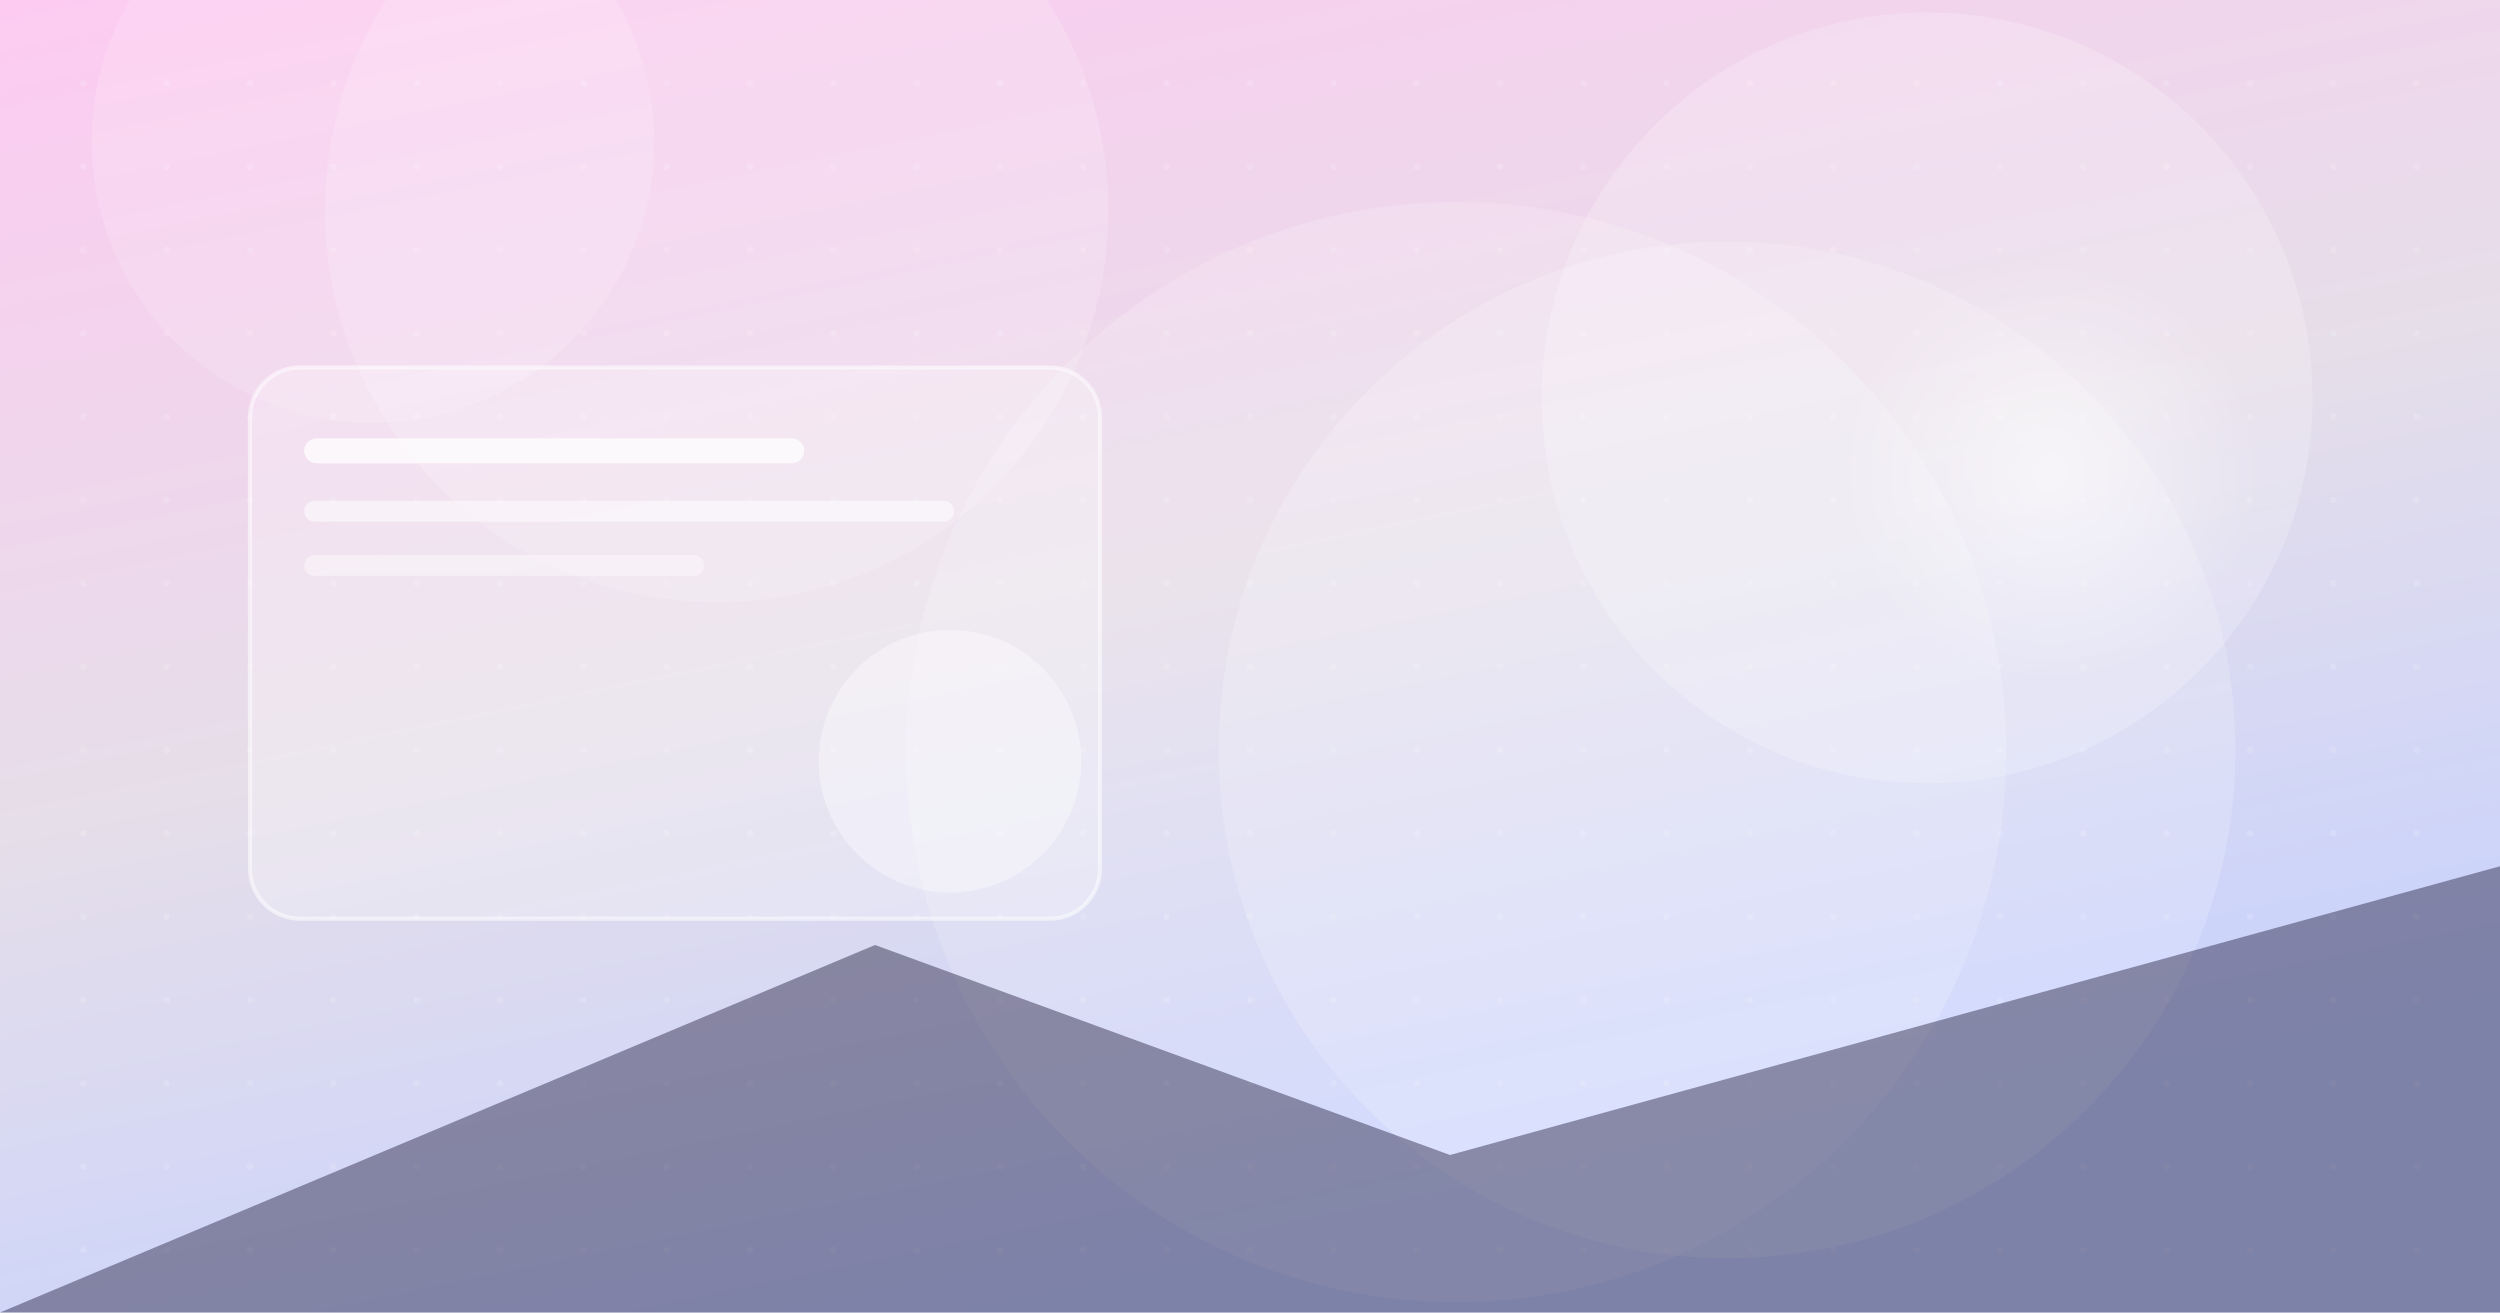
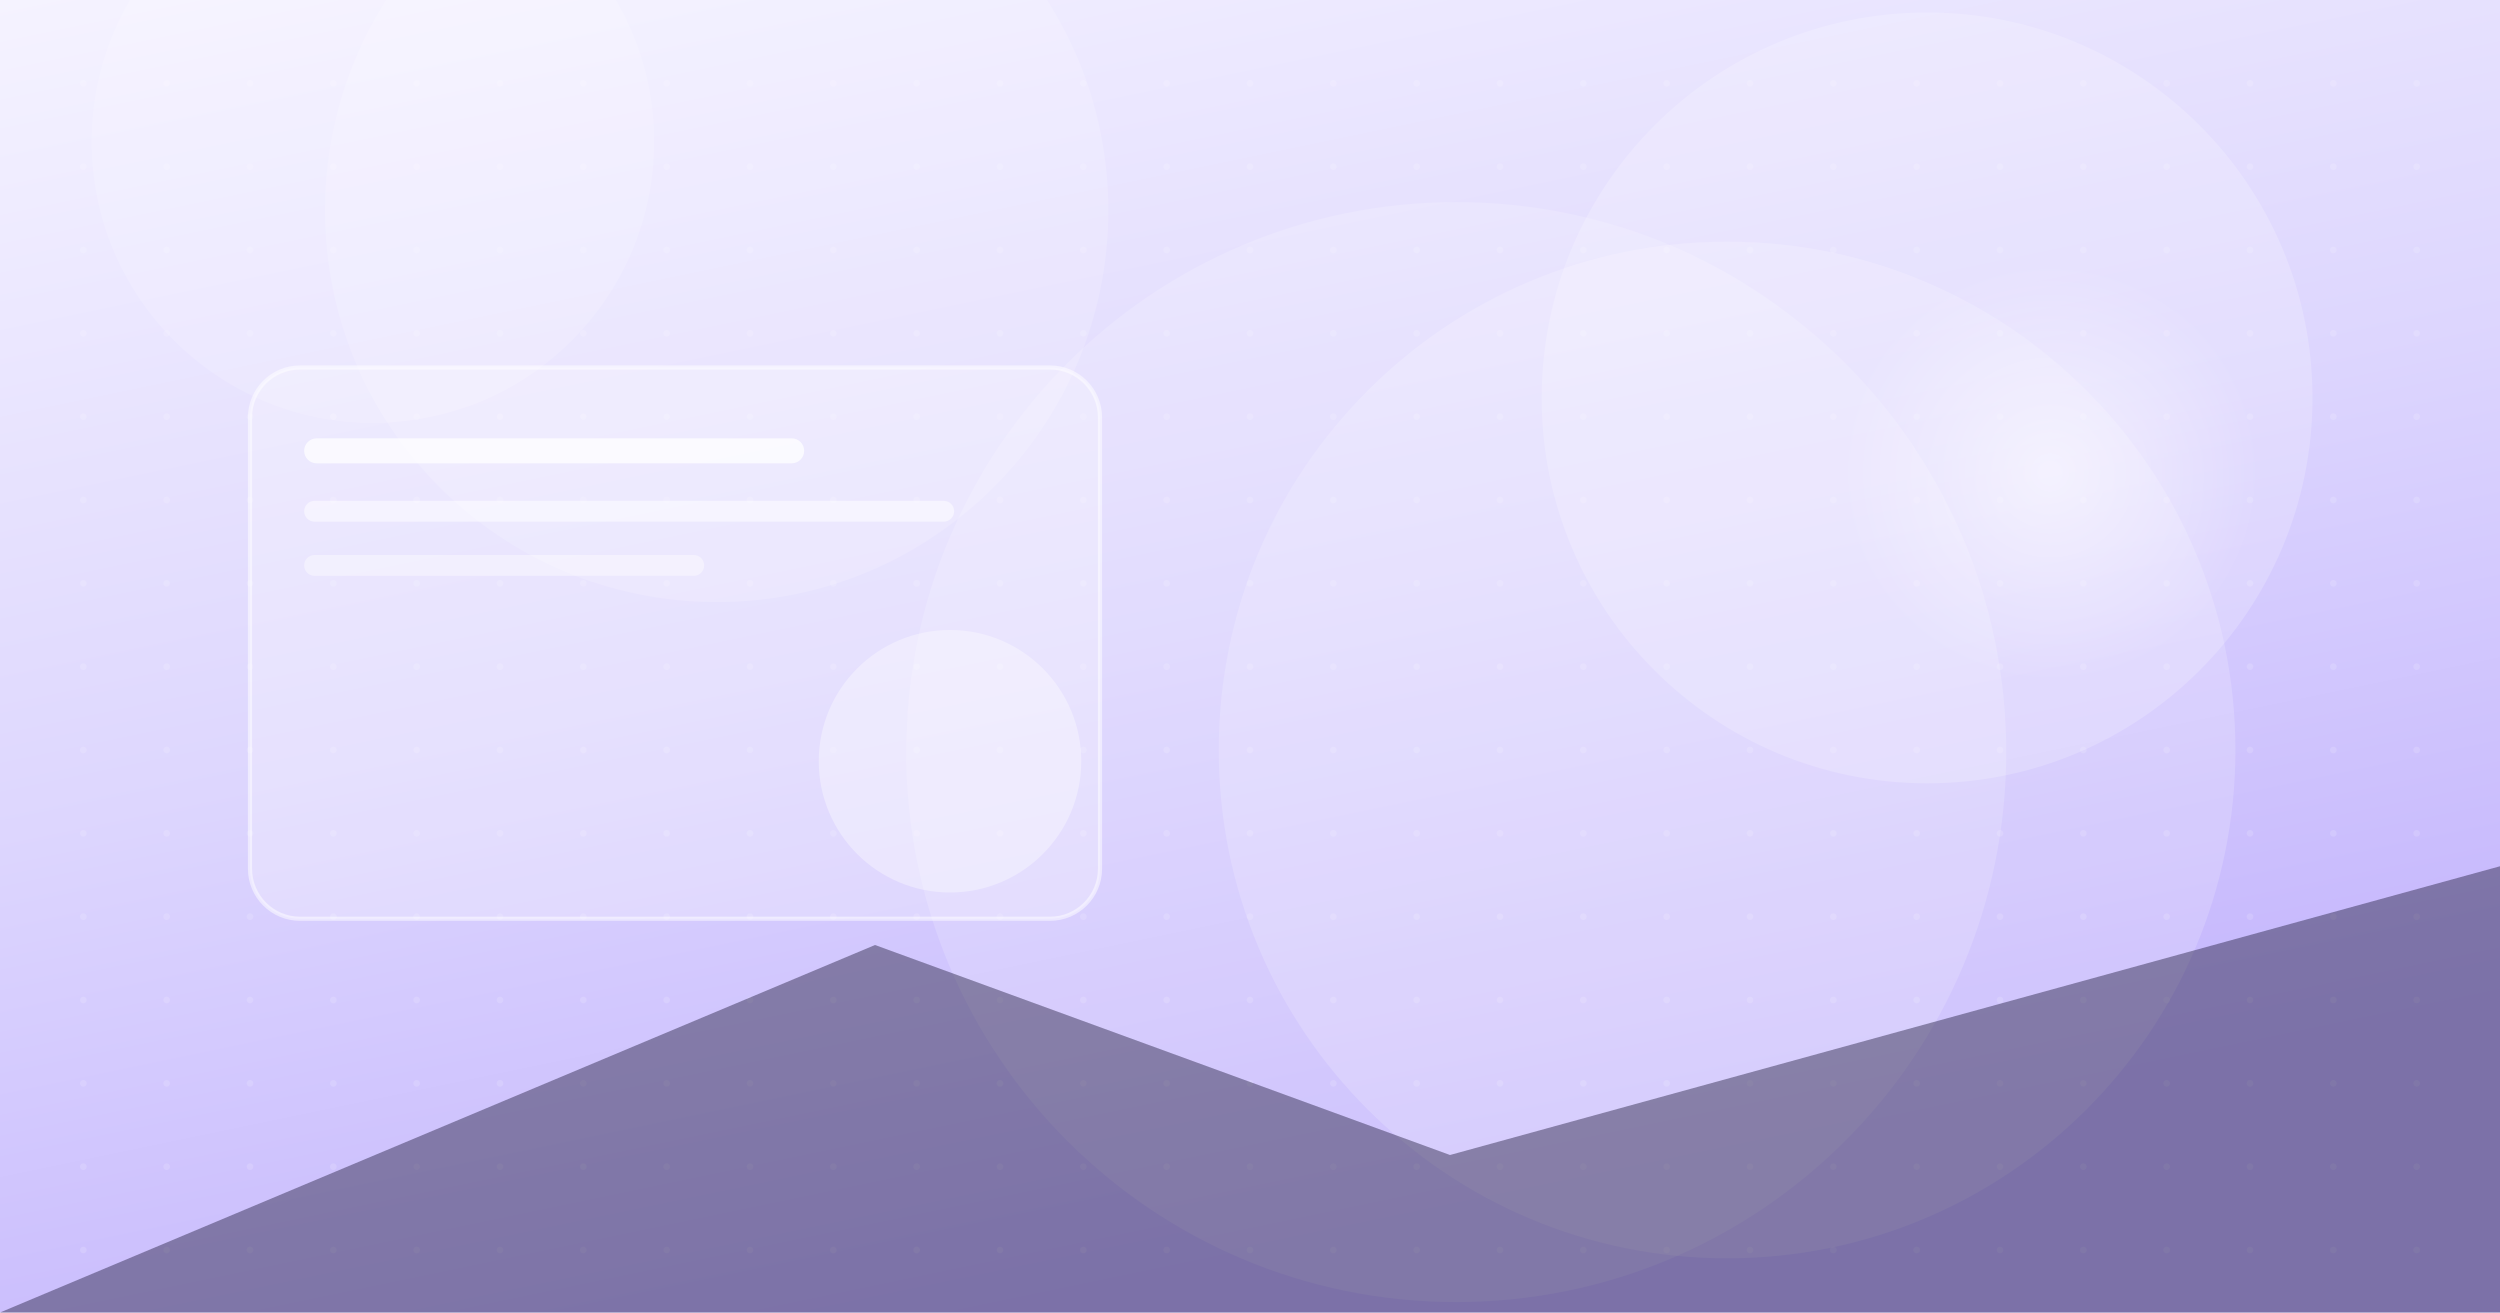
<svg xmlns="http://www.w3.org/2000/svg" viewBox="0 0 1200 630" width="1200" height="630" role="img">
  <defs>
    <linearGradient id="sky" x1="0" y1="0" x2="0.4" y2="1">
-       <stop offset="0%" stop-color="#fdcbf1" />
-       <stop offset="55%" stop-color="#e6dee9" />
-       <stop offset="100%" stop-color="#c7d2fe" />
+       <stop offset="0%" stop-color="#f5f3ff" />
+       <stop offset="55%" stop-color="#ddd6fe" />
+       <stop offset="100%" stop-color="#c4b5fd" />
    </linearGradient>
    <linearGradient id="night" x1="0" y1="0" x2="0.6" y2="1">
      <stop offset="0%" stop-color="#1b1a45" />
      <stop offset="55%" stop-color="#2c2566" />
      <stop offset="100%" stop-color="#101433" />
    </linearGradient>
    <linearGradient id="tunnel" x1="0" y1="0" x2="0" y2="1">
      <stop offset="0%" stop-color="#3a3564" />
      <stop offset="100%" stop-color="#15132e" />
    </linearGradient>
    <linearGradient id="warm" x1="0" y1="0" x2="0.5" y2="1">
-       <stop offset="0%" stop-color="#fdcbf1" />
-       <stop offset="100%" stop-color="#c7d2fe" />
+       <stop offset="0%" stop-color="#f5f3ff" />
+       <stop offset="100%" stop-color="#c4b5fd" />
    </linearGradient>
    <linearGradient id="mist" x1="0" y1="0" x2="0.3" y2="1">
-       <stop offset="0%" stop-color="#e6dee9" />
-       <stop offset="100%" stop-color="#c7d2fe" />
+       <stop offset="0%" stop-color="#ddd6fe" />
+       <stop offset="100%" stop-color="#c4b5fd" />
    </linearGradient>
    <radialGradient id="glow" cx="50%" cy="50%">
      <stop offset="0%" stop-color="#ffffff" stop-opacity="0.55" />
      <stop offset="100%" stop-color="#ffffff" stop-opacity="0" />
    </radialGradient>
  </defs>
  <rect width="1200" height="630" fill="url(#sky)" />
  <circle cx="344" cy="101" r="188" fill="rgba(255,255,255,0.15)" />
  <circle cx="829" cy="360" r="244" fill="rgba(255,255,255,0.17)" />
  <circle cx="179" cy="68" r="135" fill="rgba(255,255,255,0.14)" />
  <circle cx="699" cy="361" r="264" fill="rgba(255,255,255,0.16)" />
  <circle cx="925" cy="191" r="185" fill="rgba(255,255,255,0.19)" />
  <circle cx="40" cy="40" r="1.6" fill="rgba(255,255,255,0.14)" />
  <circle cx="40" cy="80" r="1.6" fill="rgba(255,255,255,0.14)" />
  <circle cx="40" cy="120" r="1.6" fill="rgba(255,255,255,0.14)" />
  <circle cx="40" cy="160" r="1.6" fill="rgba(255,255,255,0.14)" />
  <circle cx="40" cy="200" r="1.6" fill="rgba(255,255,255,0.14)" />
  <circle cx="40" cy="240" r="1.6" fill="rgba(255,255,255,0.14)" />
  <circle cx="40" cy="280" r="1.6" fill="rgba(255,255,255,0.14)" />
  <circle cx="40" cy="320" r="1.6" fill="rgba(255,255,255,0.14)" />
  <circle cx="40" cy="360" r="1.6" fill="rgba(255,255,255,0.14)" />
  <circle cx="40" cy="400" r="1.6" fill="rgba(255,255,255,0.14)" />
  <circle cx="40" cy="440" r="1.6" fill="rgba(255,255,255,0.14)" />
  <circle cx="40" cy="480" r="1.6" fill="rgba(255,255,255,0.14)" />
  <circle cx="40" cy="520" r="1.6" fill="rgba(255,255,255,0.14)" />
  <circle cx="40" cy="560" r="1.6" fill="rgba(255,255,255,0.14)" />
  <circle cx="40" cy="600" r="1.6" fill="rgba(255,255,255,0.14)" />
  <circle cx="80" cy="40" r="1.6" fill="rgba(255,255,255,0.14)" />
  <circle cx="80" cy="80" r="1.6" fill="rgba(255,255,255,0.14)" />
  <circle cx="80" cy="120" r="1.6" fill="rgba(255,255,255,0.14)" />
  <circle cx="80" cy="160" r="1.6" fill="rgba(255,255,255,0.14)" />
  <circle cx="80" cy="200" r="1.6" fill="rgba(255,255,255,0.14)" />
  <circle cx="80" cy="240" r="1.6" fill="rgba(255,255,255,0.14)" />
  <circle cx="80" cy="280" r="1.6" fill="rgba(255,255,255,0.14)" />
  <circle cx="80" cy="320" r="1.6" fill="rgba(255,255,255,0.14)" />
  <circle cx="80" cy="360" r="1.6" fill="rgba(255,255,255,0.14)" />
  <circle cx="80" cy="400" r="1.6" fill="rgba(255,255,255,0.14)" />
  <circle cx="80" cy="440" r="1.6" fill="rgba(255,255,255,0.14)" />
  <circle cx="80" cy="480" r="1.6" fill="rgba(255,255,255,0.14)" />
  <circle cx="80" cy="520" r="1.6" fill="rgba(255,255,255,0.14)" />
  <circle cx="80" cy="560" r="1.6" fill="rgba(255,255,255,0.14)" />
  <circle cx="80" cy="600" r="1.6" fill="rgba(255,255,255,0.14)" />
  <circle cx="120" cy="40" r="1.6" fill="rgba(255,255,255,0.14)" />
  <circle cx="120" cy="80" r="1.6" fill="rgba(255,255,255,0.14)" />
  <circle cx="120" cy="120" r="1.6" fill="rgba(255,255,255,0.14)" />
  <circle cx="120" cy="160" r="1.6" fill="rgba(255,255,255,0.14)" />
  <circle cx="120" cy="200" r="1.6" fill="rgba(255,255,255,0.14)" />
  <circle cx="120" cy="240" r="1.6" fill="rgba(255,255,255,0.14)" />
  <circle cx="120" cy="280" r="1.6" fill="rgba(255,255,255,0.14)" />
  <circle cx="120" cy="320" r="1.6" fill="rgba(255,255,255,0.14)" />
  <circle cx="120" cy="360" r="1.6" fill="rgba(255,255,255,0.14)" />
  <circle cx="120" cy="400" r="1.6" fill="rgba(255,255,255,0.14)" />
  <circle cx="120" cy="440" r="1.6" fill="rgba(255,255,255,0.14)" />
  <circle cx="120" cy="480" r="1.6" fill="rgba(255,255,255,0.14)" />
  <circle cx="120" cy="520" r="1.6" fill="rgba(255,255,255,0.14)" />
  <circle cx="120" cy="560" r="1.6" fill="rgba(255,255,255,0.14)" />
  <circle cx="120" cy="600" r="1.6" fill="rgba(255,255,255,0.14)" />
  <circle cx="160" cy="40" r="1.6" fill="rgba(255,255,255,0.14)" />
  <circle cx="160" cy="80" r="1.6" fill="rgba(255,255,255,0.14)" />
  <circle cx="160" cy="120" r="1.6" fill="rgba(255,255,255,0.14)" />
  <circle cx="160" cy="160" r="1.6" fill="rgba(255,255,255,0.14)" />
  <circle cx="160" cy="200" r="1.6" fill="rgba(255,255,255,0.14)" />
  <circle cx="160" cy="240" r="1.6" fill="rgba(255,255,255,0.14)" />
  <circle cx="160" cy="280" r="1.6" fill="rgba(255,255,255,0.14)" />
  <circle cx="160" cy="320" r="1.6" fill="rgba(255,255,255,0.14)" />
  <circle cx="160" cy="360" r="1.6" fill="rgba(255,255,255,0.14)" />
  <circle cx="160" cy="400" r="1.6" fill="rgba(255,255,255,0.14)" />
  <circle cx="160" cy="440" r="1.6" fill="rgba(255,255,255,0.14)" />
  <circle cx="160" cy="480" r="1.6" fill="rgba(255,255,255,0.14)" />
  <circle cx="160" cy="520" r="1.6" fill="rgba(255,255,255,0.14)" />
  <circle cx="160" cy="560" r="1.6" fill="rgba(255,255,255,0.14)" />
  <circle cx="160" cy="600" r="1.6" fill="rgba(255,255,255,0.14)" />
  <circle cx="200" cy="40" r="1.6" fill="rgba(255,255,255,0.14)" />
  <circle cx="200" cy="80" r="1.6" fill="rgba(255,255,255,0.14)" />
  <circle cx="200" cy="120" r="1.6" fill="rgba(255,255,255,0.14)" />
  <circle cx="200" cy="160" r="1.6" fill="rgba(255,255,255,0.14)" />
  <circle cx="200" cy="200" r="1.6" fill="rgba(255,255,255,0.14)" />
  <circle cx="200" cy="240" r="1.6" fill="rgba(255,255,255,0.14)" />
  <circle cx="200" cy="280" r="1.6" fill="rgba(255,255,255,0.14)" />
  <circle cx="200" cy="320" r="1.6" fill="rgba(255,255,255,0.14)" />
  <circle cx="200" cy="360" r="1.6" fill="rgba(255,255,255,0.14)" />
  <circle cx="200" cy="400" r="1.6" fill="rgba(255,255,255,0.14)" />
  <circle cx="200" cy="440" r="1.6" fill="rgba(255,255,255,0.14)" />
  <circle cx="200" cy="480" r="1.6" fill="rgba(255,255,255,0.14)" />
  <circle cx="200" cy="520" r="1.6" fill="rgba(255,255,255,0.14)" />
  <circle cx="200" cy="560" r="1.6" fill="rgba(255,255,255,0.14)" />
  <circle cx="200" cy="600" r="1.6" fill="rgba(255,255,255,0.14)" />
  <circle cx="240" cy="40" r="1.6" fill="rgba(255,255,255,0.14)" />
  <circle cx="240" cy="80" r="1.6" fill="rgba(255,255,255,0.14)" />
  <circle cx="240" cy="120" r="1.6" fill="rgba(255,255,255,0.14)" />
  <circle cx="240" cy="160" r="1.6" fill="rgba(255,255,255,0.14)" />
  <circle cx="240" cy="200" r="1.6" fill="rgba(255,255,255,0.14)" />
  <circle cx="240" cy="240" r="1.6" fill="rgba(255,255,255,0.14)" />
  <circle cx="240" cy="280" r="1.6" fill="rgba(255,255,255,0.14)" />
  <circle cx="240" cy="320" r="1.6" fill="rgba(255,255,255,0.14)" />
  <circle cx="240" cy="360" r="1.6" fill="rgba(255,255,255,0.14)" />
  <circle cx="240" cy="400" r="1.6" fill="rgba(255,255,255,0.14)" />
  <circle cx="240" cy="440" r="1.6" fill="rgba(255,255,255,0.14)" />
  <circle cx="240" cy="480" r="1.6" fill="rgba(255,255,255,0.14)" />
  <circle cx="240" cy="520" r="1.6" fill="rgba(255,255,255,0.14)" />
  <circle cx="240" cy="560" r="1.6" fill="rgba(255,255,255,0.14)" />
  <circle cx="240" cy="600" r="1.6" fill="rgba(255,255,255,0.14)" />
  <circle cx="280" cy="40" r="1.6" fill="rgba(255,255,255,0.14)" />
  <circle cx="280" cy="80" r="1.6" fill="rgba(255,255,255,0.14)" />
  <circle cx="280" cy="120" r="1.6" fill="rgba(255,255,255,0.14)" />
  <circle cx="280" cy="160" r="1.6" fill="rgba(255,255,255,0.14)" />
  <circle cx="280" cy="200" r="1.6" fill="rgba(255,255,255,0.14)" />
  <circle cx="280" cy="240" r="1.6" fill="rgba(255,255,255,0.14)" />
  <circle cx="280" cy="280" r="1.6" fill="rgba(255,255,255,0.14)" />
  <circle cx="280" cy="320" r="1.6" fill="rgba(255,255,255,0.14)" />
  <circle cx="280" cy="360" r="1.6" fill="rgba(255,255,255,0.14)" />
  <circle cx="280" cy="400" r="1.6" fill="rgba(255,255,255,0.14)" />
  <circle cx="280" cy="440" r="1.6" fill="rgba(255,255,255,0.14)" />
  <circle cx="280" cy="480" r="1.6" fill="rgba(255,255,255,0.14)" />
  <circle cx="280" cy="520" r="1.6" fill="rgba(255,255,255,0.14)" />
  <circle cx="280" cy="560" r="1.6" fill="rgba(255,255,255,0.14)" />
  <circle cx="280" cy="600" r="1.6" fill="rgba(255,255,255,0.14)" />
  <circle cx="320" cy="40" r="1.6" fill="rgba(255,255,255,0.14)" />
  <circle cx="320" cy="80" r="1.6" fill="rgba(255,255,255,0.14)" />
  <circle cx="320" cy="120" r="1.6" fill="rgba(255,255,255,0.14)" />
  <circle cx="320" cy="160" r="1.6" fill="rgba(255,255,255,0.14)" />
  <circle cx="320" cy="200" r="1.6" fill="rgba(255,255,255,0.14)" />
  <circle cx="320" cy="240" r="1.6" fill="rgba(255,255,255,0.14)" />
  <circle cx="320" cy="280" r="1.6" fill="rgba(255,255,255,0.14)" />
  <circle cx="320" cy="320" r="1.6" fill="rgba(255,255,255,0.14)" />
  <circle cx="320" cy="360" r="1.6" fill="rgba(255,255,255,0.14)" />
  <circle cx="320" cy="400" r="1.6" fill="rgba(255,255,255,0.14)" />
  <circle cx="320" cy="440" r="1.6" fill="rgba(255,255,255,0.14)" />
  <circle cx="320" cy="480" r="1.6" fill="rgba(255,255,255,0.14)" />
  <circle cx="320" cy="520" r="1.6" fill="rgba(255,255,255,0.14)" />
  <circle cx="320" cy="560" r="1.6" fill="rgba(255,255,255,0.14)" />
  <circle cx="320" cy="600" r="1.6" fill="rgba(255,255,255,0.14)" />
  <circle cx="360" cy="40" r="1.6" fill="rgba(255,255,255,0.14)" />
  <circle cx="360" cy="80" r="1.6" fill="rgba(255,255,255,0.14)" />
  <circle cx="360" cy="120" r="1.6" fill="rgba(255,255,255,0.14)" />
  <circle cx="360" cy="160" r="1.6" fill="rgba(255,255,255,0.14)" />
  <circle cx="360" cy="200" r="1.6" fill="rgba(255,255,255,0.14)" />
  <circle cx="360" cy="240" r="1.6" fill="rgba(255,255,255,0.14)" />
  <circle cx="360" cy="280" r="1.6" fill="rgba(255,255,255,0.14)" />
  <circle cx="360" cy="320" r="1.6" fill="rgba(255,255,255,0.14)" />
  <circle cx="360" cy="360" r="1.6" fill="rgba(255,255,255,0.14)" />
  <circle cx="360" cy="400" r="1.6" fill="rgba(255,255,255,0.14)" />
  <circle cx="360" cy="440" r="1.6" fill="rgba(255,255,255,0.14)" />
  <circle cx="360" cy="480" r="1.6" fill="rgba(255,255,255,0.14)" />
  <circle cx="360" cy="520" r="1.6" fill="rgba(255,255,255,0.14)" />
  <circle cx="360" cy="560" r="1.6" fill="rgba(255,255,255,0.14)" />
  <circle cx="360" cy="600" r="1.6" fill="rgba(255,255,255,0.14)" />
  <circle cx="400" cy="40" r="1.6" fill="rgba(255,255,255,0.14)" />
  <circle cx="400" cy="80" r="1.6" fill="rgba(255,255,255,0.14)" />
  <circle cx="400" cy="120" r="1.6" fill="rgba(255,255,255,0.14)" />
  <circle cx="400" cy="160" r="1.6" fill="rgba(255,255,255,0.14)" />
  <circle cx="400" cy="200" r="1.6" fill="rgba(255,255,255,0.14)" />
  <circle cx="400" cy="240" r="1.6" fill="rgba(255,255,255,0.14)" />
  <circle cx="400" cy="280" r="1.6" fill="rgba(255,255,255,0.14)" />
  <circle cx="400" cy="320" r="1.6" fill="rgba(255,255,255,0.14)" />
  <circle cx="400" cy="360" r="1.6" fill="rgba(255,255,255,0.14)" />
  <circle cx="400" cy="400" r="1.6" fill="rgba(255,255,255,0.14)" />
  <circle cx="400" cy="440" r="1.6" fill="rgba(255,255,255,0.14)" />
  <circle cx="400" cy="480" r="1.6" fill="rgba(255,255,255,0.14)" />
  <circle cx="400" cy="520" r="1.6" fill="rgba(255,255,255,0.14)" />
  <circle cx="400" cy="560" r="1.6" fill="rgba(255,255,255,0.14)" />
  <circle cx="400" cy="600" r="1.6" fill="rgba(255,255,255,0.14)" />
  <circle cx="440" cy="40" r="1.6" fill="rgba(255,255,255,0.14)" />
  <circle cx="440" cy="80" r="1.6" fill="rgba(255,255,255,0.14)" />
  <circle cx="440" cy="120" r="1.6" fill="rgba(255,255,255,0.14)" />
  <circle cx="440" cy="160" r="1.6" fill="rgba(255,255,255,0.14)" />
  <circle cx="440" cy="200" r="1.6" fill="rgba(255,255,255,0.14)" />
  <circle cx="440" cy="240" r="1.6" fill="rgba(255,255,255,0.14)" />
  <circle cx="440" cy="280" r="1.6" fill="rgba(255,255,255,0.14)" />
  <circle cx="440" cy="320" r="1.6" fill="rgba(255,255,255,0.14)" />
  <circle cx="440" cy="360" r="1.6" fill="rgba(255,255,255,0.14)" />
  <circle cx="440" cy="400" r="1.6" fill="rgba(255,255,255,0.14)" />
  <circle cx="440" cy="440" r="1.6" fill="rgba(255,255,255,0.14)" />
  <circle cx="440" cy="480" r="1.6" fill="rgba(255,255,255,0.14)" />
  <circle cx="440" cy="520" r="1.6" fill="rgba(255,255,255,0.14)" />
  <circle cx="440" cy="560" r="1.6" fill="rgba(255,255,255,0.14)" />
  <circle cx="440" cy="600" r="1.6" fill="rgba(255,255,255,0.14)" />
  <circle cx="480" cy="40" r="1.6" fill="rgba(255,255,255,0.14)" />
  <circle cx="480" cy="80" r="1.6" fill="rgba(255,255,255,0.14)" />
  <circle cx="480" cy="120" r="1.6" fill="rgba(255,255,255,0.14)" />
  <circle cx="480" cy="160" r="1.6" fill="rgba(255,255,255,0.14)" />
  <circle cx="480" cy="200" r="1.6" fill="rgba(255,255,255,0.14)" />
  <circle cx="480" cy="240" r="1.6" fill="rgba(255,255,255,0.14)" />
  <circle cx="480" cy="280" r="1.6" fill="rgba(255,255,255,0.14)" />
  <circle cx="480" cy="320" r="1.6" fill="rgba(255,255,255,0.14)" />
  <circle cx="480" cy="360" r="1.6" fill="rgba(255,255,255,0.14)" />
  <circle cx="480" cy="400" r="1.6" fill="rgba(255,255,255,0.14)" />
  <circle cx="480" cy="440" r="1.6" fill="rgba(255,255,255,0.14)" />
  <circle cx="480" cy="480" r="1.6" fill="rgba(255,255,255,0.14)" />
  <circle cx="480" cy="520" r="1.6" fill="rgba(255,255,255,0.14)" />
  <circle cx="480" cy="560" r="1.6" fill="rgba(255,255,255,0.14)" />
  <circle cx="480" cy="600" r="1.6" fill="rgba(255,255,255,0.14)" />
  <circle cx="520" cy="40" r="1.6" fill="rgba(255,255,255,0.14)" />
  <circle cx="520" cy="80" r="1.6" fill="rgba(255,255,255,0.14)" />
  <circle cx="520" cy="120" r="1.6" fill="rgba(255,255,255,0.14)" />
  <circle cx="520" cy="160" r="1.6" fill="rgba(255,255,255,0.14)" />
  <circle cx="520" cy="200" r="1.6" fill="rgba(255,255,255,0.14)" />
  <circle cx="520" cy="240" r="1.6" fill="rgba(255,255,255,0.14)" />
  <circle cx="520" cy="280" r="1.6" fill="rgba(255,255,255,0.14)" />
  <circle cx="520" cy="320" r="1.6" fill="rgba(255,255,255,0.14)" />
  <circle cx="520" cy="360" r="1.6" fill="rgba(255,255,255,0.14)" />
  <circle cx="520" cy="400" r="1.6" fill="rgba(255,255,255,0.14)" />
  <circle cx="520" cy="440" r="1.6" fill="rgba(255,255,255,0.14)" />
  <circle cx="520" cy="480" r="1.6" fill="rgba(255,255,255,0.14)" />
  <circle cx="520" cy="520" r="1.6" fill="rgba(255,255,255,0.14)" />
  <circle cx="520" cy="560" r="1.6" fill="rgba(255,255,255,0.14)" />
  <circle cx="520" cy="600" r="1.6" fill="rgba(255,255,255,0.14)" />
  <circle cx="560" cy="40" r="1.6" fill="rgba(255,255,255,0.14)" />
  <circle cx="560" cy="80" r="1.6" fill="rgba(255,255,255,0.14)" />
  <circle cx="560" cy="120" r="1.6" fill="rgba(255,255,255,0.14)" />
  <circle cx="560" cy="160" r="1.6" fill="rgba(255,255,255,0.14)" />
  <circle cx="560" cy="200" r="1.6" fill="rgba(255,255,255,0.14)" />
  <circle cx="560" cy="240" r="1.6" fill="rgba(255,255,255,0.14)" />
  <circle cx="560" cy="280" r="1.6" fill="rgba(255,255,255,0.14)" />
  <circle cx="560" cy="320" r="1.6" fill="rgba(255,255,255,0.14)" />
  <circle cx="560" cy="360" r="1.6" fill="rgba(255,255,255,0.14)" />
  <circle cx="560" cy="400" r="1.6" fill="rgba(255,255,255,0.14)" />
  <circle cx="560" cy="440" r="1.6" fill="rgba(255,255,255,0.14)" />
  <circle cx="560" cy="480" r="1.6" fill="rgba(255,255,255,0.14)" />
  <circle cx="560" cy="520" r="1.6" fill="rgba(255,255,255,0.14)" />
  <circle cx="560" cy="560" r="1.6" fill="rgba(255,255,255,0.14)" />
  <circle cx="560" cy="600" r="1.6" fill="rgba(255,255,255,0.14)" />
  <circle cx="600" cy="40" r="1.6" fill="rgba(255,255,255,0.14)" />
  <circle cx="600" cy="80" r="1.6" fill="rgba(255,255,255,0.14)" />
  <circle cx="600" cy="120" r="1.6" fill="rgba(255,255,255,0.14)" />
  <circle cx="600" cy="160" r="1.6" fill="rgba(255,255,255,0.14)" />
  <circle cx="600" cy="200" r="1.6" fill="rgba(255,255,255,0.14)" />
  <circle cx="600" cy="240" r="1.6" fill="rgba(255,255,255,0.14)" />
  <circle cx="600" cy="280" r="1.6" fill="rgba(255,255,255,0.14)" />
  <circle cx="600" cy="320" r="1.6" fill="rgba(255,255,255,0.14)" />
  <circle cx="600" cy="360" r="1.6" fill="rgba(255,255,255,0.14)" />
  <circle cx="600" cy="400" r="1.6" fill="rgba(255,255,255,0.14)" />
  <circle cx="600" cy="440" r="1.6" fill="rgba(255,255,255,0.14)" />
  <circle cx="600" cy="480" r="1.6" fill="rgba(255,255,255,0.14)" />
  <circle cx="600" cy="520" r="1.6" fill="rgba(255,255,255,0.14)" />
  <circle cx="600" cy="560" r="1.6" fill="rgba(255,255,255,0.14)" />
  <circle cx="600" cy="600" r="1.6" fill="rgba(255,255,255,0.14)" />
  <circle cx="640" cy="40" r="1.6" fill="rgba(255,255,255,0.14)" />
  <circle cx="640" cy="80" r="1.6" fill="rgba(255,255,255,0.14)" />
  <circle cx="640" cy="120" r="1.6" fill="rgba(255,255,255,0.14)" />
  <circle cx="640" cy="160" r="1.6" fill="rgba(255,255,255,0.14)" />
  <circle cx="640" cy="200" r="1.6" fill="rgba(255,255,255,0.14)" />
  <circle cx="640" cy="240" r="1.6" fill="rgba(255,255,255,0.14)" />
  <circle cx="640" cy="280" r="1.6" fill="rgba(255,255,255,0.14)" />
  <circle cx="640" cy="320" r="1.6" fill="rgba(255,255,255,0.14)" />
  <circle cx="640" cy="360" r="1.6" fill="rgba(255,255,255,0.14)" />
  <circle cx="640" cy="400" r="1.6" fill="rgba(255,255,255,0.14)" />
  <circle cx="640" cy="440" r="1.6" fill="rgba(255,255,255,0.14)" />
  <circle cx="640" cy="480" r="1.6" fill="rgba(255,255,255,0.14)" />
  <circle cx="640" cy="520" r="1.6" fill="rgba(255,255,255,0.14)" />
  <circle cx="640" cy="560" r="1.6" fill="rgba(255,255,255,0.14)" />
  <circle cx="640" cy="600" r="1.6" fill="rgba(255,255,255,0.14)" />
  <circle cx="680" cy="40" r="1.6" fill="rgba(255,255,255,0.14)" />
  <circle cx="680" cy="80" r="1.6" fill="rgba(255,255,255,0.14)" />
  <circle cx="680" cy="120" r="1.6" fill="rgba(255,255,255,0.14)" />
  <circle cx="680" cy="160" r="1.6" fill="rgba(255,255,255,0.14)" />
  <circle cx="680" cy="200" r="1.6" fill="rgba(255,255,255,0.14)" />
  <circle cx="680" cy="240" r="1.6" fill="rgba(255,255,255,0.14)" />
  <circle cx="680" cy="280" r="1.6" fill="rgba(255,255,255,0.14)" />
  <circle cx="680" cy="320" r="1.6" fill="rgba(255,255,255,0.14)" />
  <circle cx="680" cy="360" r="1.6" fill="rgba(255,255,255,0.14)" />
  <circle cx="680" cy="400" r="1.6" fill="rgba(255,255,255,0.14)" />
  <circle cx="680" cy="440" r="1.6" fill="rgba(255,255,255,0.14)" />
  <circle cx="680" cy="480" r="1.6" fill="rgba(255,255,255,0.14)" />
  <circle cx="680" cy="520" r="1.6" fill="rgba(255,255,255,0.14)" />
  <circle cx="680" cy="560" r="1.6" fill="rgba(255,255,255,0.14)" />
  <circle cx="680" cy="600" r="1.6" fill="rgba(255,255,255,0.14)" />
  <circle cx="720" cy="40" r="1.6" fill="rgba(255,255,255,0.14)" />
  <circle cx="720" cy="80" r="1.6" fill="rgba(255,255,255,0.14)" />
  <circle cx="720" cy="120" r="1.6" fill="rgba(255,255,255,0.14)" />
  <circle cx="720" cy="160" r="1.6" fill="rgba(255,255,255,0.14)" />
  <circle cx="720" cy="200" r="1.6" fill="rgba(255,255,255,0.14)" />
  <circle cx="720" cy="240" r="1.6" fill="rgba(255,255,255,0.14)" />
  <circle cx="720" cy="280" r="1.6" fill="rgba(255,255,255,0.14)" />
  <circle cx="720" cy="320" r="1.6" fill="rgba(255,255,255,0.14)" />
  <circle cx="720" cy="360" r="1.6" fill="rgba(255,255,255,0.14)" />
  <circle cx="720" cy="400" r="1.6" fill="rgba(255,255,255,0.14)" />
  <circle cx="720" cy="440" r="1.6" fill="rgba(255,255,255,0.14)" />
  <circle cx="720" cy="480" r="1.6" fill="rgba(255,255,255,0.14)" />
  <circle cx="720" cy="520" r="1.6" fill="rgba(255,255,255,0.14)" />
  <circle cx="720" cy="560" r="1.6" fill="rgba(255,255,255,0.14)" />
  <circle cx="720" cy="600" r="1.6" fill="rgba(255,255,255,0.14)" />
  <circle cx="760" cy="40" r="1.6" fill="rgba(255,255,255,0.14)" />
  <circle cx="760" cy="80" r="1.6" fill="rgba(255,255,255,0.14)" />
  <circle cx="760" cy="120" r="1.6" fill="rgba(255,255,255,0.14)" />
  <circle cx="760" cy="160" r="1.6" fill="rgba(255,255,255,0.14)" />
  <circle cx="760" cy="200" r="1.6" fill="rgba(255,255,255,0.14)" />
  <circle cx="760" cy="240" r="1.6" fill="rgba(255,255,255,0.14)" />
  <circle cx="760" cy="280" r="1.6" fill="rgba(255,255,255,0.14)" />
  <circle cx="760" cy="320" r="1.6" fill="rgba(255,255,255,0.14)" />
  <circle cx="760" cy="360" r="1.6" fill="rgba(255,255,255,0.14)" />
  <circle cx="760" cy="400" r="1.6" fill="rgba(255,255,255,0.14)" />
  <circle cx="760" cy="440" r="1.6" fill="rgba(255,255,255,0.14)" />
  <circle cx="760" cy="480" r="1.6" fill="rgba(255,255,255,0.14)" />
  <circle cx="760" cy="520" r="1.6" fill="rgba(255,255,255,0.14)" />
  <circle cx="760" cy="560" r="1.6" fill="rgba(255,255,255,0.14)" />
  <circle cx="760" cy="600" r="1.6" fill="rgba(255,255,255,0.14)" />
  <circle cx="800" cy="40" r="1.6" fill="rgba(255,255,255,0.14)" />
  <circle cx="800" cy="80" r="1.6" fill="rgba(255,255,255,0.14)" />
  <circle cx="800" cy="120" r="1.6" fill="rgba(255,255,255,0.14)" />
  <circle cx="800" cy="160" r="1.6" fill="rgba(255,255,255,0.14)" />
  <circle cx="800" cy="200" r="1.6" fill="rgba(255,255,255,0.14)" />
  <circle cx="800" cy="240" r="1.6" fill="rgba(255,255,255,0.14)" />
  <circle cx="800" cy="280" r="1.6" fill="rgba(255,255,255,0.14)" />
  <circle cx="800" cy="320" r="1.6" fill="rgba(255,255,255,0.14)" />
  <circle cx="800" cy="360" r="1.6" fill="rgba(255,255,255,0.14)" />
  <circle cx="800" cy="400" r="1.6" fill="rgba(255,255,255,0.14)" />
  <circle cx="800" cy="440" r="1.6" fill="rgba(255,255,255,0.14)" />
  <circle cx="800" cy="480" r="1.6" fill="rgba(255,255,255,0.14)" />
  <circle cx="800" cy="520" r="1.6" fill="rgba(255,255,255,0.14)" />
  <circle cx="800" cy="560" r="1.6" fill="rgba(255,255,255,0.14)" />
  <circle cx="800" cy="600" r="1.6" fill="rgba(255,255,255,0.14)" />
  <circle cx="840" cy="40" r="1.6" fill="rgba(255,255,255,0.14)" />
  <circle cx="840" cy="80" r="1.6" fill="rgba(255,255,255,0.14)" />
  <circle cx="840" cy="120" r="1.6" fill="rgba(255,255,255,0.14)" />
  <circle cx="840" cy="160" r="1.6" fill="rgba(255,255,255,0.14)" />
  <circle cx="840" cy="200" r="1.6" fill="rgba(255,255,255,0.14)" />
  <circle cx="840" cy="240" r="1.6" fill="rgba(255,255,255,0.14)" />
  <circle cx="840" cy="280" r="1.6" fill="rgba(255,255,255,0.14)" />
  <circle cx="840" cy="320" r="1.6" fill="rgba(255,255,255,0.14)" />
  <circle cx="840" cy="360" r="1.6" fill="rgba(255,255,255,0.14)" />
  <circle cx="840" cy="400" r="1.6" fill="rgba(255,255,255,0.14)" />
  <circle cx="840" cy="440" r="1.6" fill="rgba(255,255,255,0.14)" />
  <circle cx="840" cy="480" r="1.6" fill="rgba(255,255,255,0.14)" />
  <circle cx="840" cy="520" r="1.6" fill="rgba(255,255,255,0.14)" />
  <circle cx="840" cy="560" r="1.6" fill="rgba(255,255,255,0.14)" />
  <circle cx="840" cy="600" r="1.6" fill="rgba(255,255,255,0.14)" />
  <circle cx="880" cy="40" r="1.6" fill="rgba(255,255,255,0.14)" />
  <circle cx="880" cy="80" r="1.6" fill="rgba(255,255,255,0.14)" />
  <circle cx="880" cy="120" r="1.6" fill="rgba(255,255,255,0.14)" />
  <circle cx="880" cy="160" r="1.6" fill="rgba(255,255,255,0.14)" />
  <circle cx="880" cy="200" r="1.6" fill="rgba(255,255,255,0.14)" />
  <circle cx="880" cy="240" r="1.6" fill="rgba(255,255,255,0.14)" />
  <circle cx="880" cy="280" r="1.6" fill="rgba(255,255,255,0.14)" />
  <circle cx="880" cy="320" r="1.6" fill="rgba(255,255,255,0.14)" />
  <circle cx="880" cy="360" r="1.6" fill="rgba(255,255,255,0.14)" />
  <circle cx="880" cy="400" r="1.6" fill="rgba(255,255,255,0.14)" />
  <circle cx="880" cy="440" r="1.6" fill="rgba(255,255,255,0.14)" />
  <circle cx="880" cy="480" r="1.6" fill="rgba(255,255,255,0.14)" />
  <circle cx="880" cy="520" r="1.6" fill="rgba(255,255,255,0.14)" />
  <circle cx="880" cy="560" r="1.6" fill="rgba(255,255,255,0.14)" />
  <circle cx="880" cy="600" r="1.6" fill="rgba(255,255,255,0.14)" />
  <circle cx="920" cy="40" r="1.6" fill="rgba(255,255,255,0.14)" />
  <circle cx="920" cy="80" r="1.6" fill="rgba(255,255,255,0.14)" />
  <circle cx="920" cy="120" r="1.6" fill="rgba(255,255,255,0.14)" />
  <circle cx="920" cy="160" r="1.6" fill="rgba(255,255,255,0.14)" />
  <circle cx="920" cy="200" r="1.6" fill="rgba(255,255,255,0.14)" />
  <circle cx="920" cy="240" r="1.6" fill="rgba(255,255,255,0.14)" />
  <circle cx="920" cy="280" r="1.6" fill="rgba(255,255,255,0.14)" />
  <circle cx="920" cy="320" r="1.6" fill="rgba(255,255,255,0.14)" />
  <circle cx="920" cy="360" r="1.6" fill="rgba(255,255,255,0.14)" />
  <circle cx="920" cy="400" r="1.6" fill="rgba(255,255,255,0.14)" />
  <circle cx="920" cy="440" r="1.6" fill="rgba(255,255,255,0.14)" />
  <circle cx="920" cy="480" r="1.6" fill="rgba(255,255,255,0.14)" />
  <circle cx="920" cy="520" r="1.6" fill="rgba(255,255,255,0.14)" />
  <circle cx="920" cy="560" r="1.6" fill="rgba(255,255,255,0.14)" />
  <circle cx="920" cy="600" r="1.6" fill="rgba(255,255,255,0.14)" />
  <circle cx="960" cy="40" r="1.6" fill="rgba(255,255,255,0.14)" />
  <circle cx="960" cy="80" r="1.6" fill="rgba(255,255,255,0.14)" />
  <circle cx="960" cy="120" r="1.6" fill="rgba(255,255,255,0.14)" />
  <circle cx="960" cy="160" r="1.6" fill="rgba(255,255,255,0.14)" />
  <circle cx="960" cy="200" r="1.6" fill="rgba(255,255,255,0.14)" />
  <circle cx="960" cy="240" r="1.6" fill="rgba(255,255,255,0.14)" />
  <circle cx="960" cy="280" r="1.6" fill="rgba(255,255,255,0.14)" />
  <circle cx="960" cy="320" r="1.6" fill="rgba(255,255,255,0.14)" />
  <circle cx="960" cy="360" r="1.6" fill="rgba(255,255,255,0.14)" />
  <circle cx="960" cy="400" r="1.6" fill="rgba(255,255,255,0.14)" />
  <circle cx="960" cy="440" r="1.6" fill="rgba(255,255,255,0.14)" />
  <circle cx="960" cy="480" r="1.6" fill="rgba(255,255,255,0.14)" />
  <circle cx="960" cy="520" r="1.6" fill="rgba(255,255,255,0.14)" />
  <circle cx="960" cy="560" r="1.6" fill="rgba(255,255,255,0.14)" />
  <circle cx="960" cy="600" r="1.6" fill="rgba(255,255,255,0.14)" />
  <circle cx="1000" cy="40" r="1.6" fill="rgba(255,255,255,0.14)" />
  <circle cx="1000" cy="80" r="1.6" fill="rgba(255,255,255,0.14)" />
  <circle cx="1000" cy="120" r="1.6" fill="rgba(255,255,255,0.14)" />
  <circle cx="1000" cy="160" r="1.6" fill="rgba(255,255,255,0.14)" />
  <circle cx="1000" cy="200" r="1.6" fill="rgba(255,255,255,0.14)" />
  <circle cx="1000" cy="240" r="1.6" fill="rgba(255,255,255,0.14)" />
  <circle cx="1000" cy="280" r="1.6" fill="rgba(255,255,255,0.14)" />
  <circle cx="1000" cy="320" r="1.6" fill="rgba(255,255,255,0.14)" />
  <circle cx="1000" cy="360" r="1.6" fill="rgba(255,255,255,0.14)" />
  <circle cx="1000" cy="400" r="1.6" fill="rgba(255,255,255,0.14)" />
  <circle cx="1000" cy="440" r="1.6" fill="rgba(255,255,255,0.14)" />
  <circle cx="1000" cy="480" r="1.6" fill="rgba(255,255,255,0.14)" />
  <circle cx="1000" cy="520" r="1.6" fill="rgba(255,255,255,0.14)" />
  <circle cx="1000" cy="560" r="1.6" fill="rgba(255,255,255,0.14)" />
  <circle cx="1000" cy="600" r="1.6" fill="rgba(255,255,255,0.14)" />
  <circle cx="1040" cy="40" r="1.6" fill="rgba(255,255,255,0.14)" />
  <circle cx="1040" cy="80" r="1.6" fill="rgba(255,255,255,0.14)" />
  <circle cx="1040" cy="120" r="1.6" fill="rgba(255,255,255,0.14)" />
  <circle cx="1040" cy="160" r="1.6" fill="rgba(255,255,255,0.14)" />
  <circle cx="1040" cy="200" r="1.6" fill="rgba(255,255,255,0.14)" />
  <circle cx="1040" cy="240" r="1.6" fill="rgba(255,255,255,0.14)" />
  <circle cx="1040" cy="280" r="1.6" fill="rgba(255,255,255,0.14)" />
  <circle cx="1040" cy="320" r="1.6" fill="rgba(255,255,255,0.14)" />
  <circle cx="1040" cy="360" r="1.6" fill="rgba(255,255,255,0.14)" />
  <circle cx="1040" cy="400" r="1.6" fill="rgba(255,255,255,0.14)" />
  <circle cx="1040" cy="440" r="1.6" fill="rgba(255,255,255,0.14)" />
  <circle cx="1040" cy="480" r="1.6" fill="rgba(255,255,255,0.14)" />
  <circle cx="1040" cy="520" r="1.6" fill="rgba(255,255,255,0.14)" />
  <circle cx="1040" cy="560" r="1.6" fill="rgba(255,255,255,0.14)" />
  <circle cx="1040" cy="600" r="1.6" fill="rgba(255,255,255,0.14)" />
  <circle cx="1080" cy="40" r="1.6" fill="rgba(255,255,255,0.14)" />
  <circle cx="1080" cy="80" r="1.6" fill="rgba(255,255,255,0.14)" />
  <circle cx="1080" cy="120" r="1.6" fill="rgba(255,255,255,0.14)" />
  <circle cx="1080" cy="160" r="1.6" fill="rgba(255,255,255,0.14)" />
  <circle cx="1080" cy="200" r="1.6" fill="rgba(255,255,255,0.14)" />
  <circle cx="1080" cy="240" r="1.6" fill="rgba(255,255,255,0.14)" />
  <circle cx="1080" cy="280" r="1.6" fill="rgba(255,255,255,0.14)" />
  <circle cx="1080" cy="320" r="1.6" fill="rgba(255,255,255,0.14)" />
  <circle cx="1080" cy="360" r="1.6" fill="rgba(255,255,255,0.14)" />
  <circle cx="1080" cy="400" r="1.6" fill="rgba(255,255,255,0.14)" />
  <circle cx="1080" cy="440" r="1.6" fill="rgba(255,255,255,0.14)" />
  <circle cx="1080" cy="480" r="1.6" fill="rgba(255,255,255,0.14)" />
  <circle cx="1080" cy="520" r="1.6" fill="rgba(255,255,255,0.14)" />
  <circle cx="1080" cy="560" r="1.6" fill="rgba(255,255,255,0.14)" />
  <circle cx="1080" cy="600" r="1.6" fill="rgba(255,255,255,0.14)" />
  <circle cx="1120" cy="40" r="1.6" fill="rgba(255,255,255,0.14)" />
  <circle cx="1120" cy="80" r="1.6" fill="rgba(255,255,255,0.14)" />
  <circle cx="1120" cy="120" r="1.6" fill="rgba(255,255,255,0.14)" />
  <circle cx="1120" cy="160" r="1.6" fill="rgba(255,255,255,0.14)" />
  <circle cx="1120" cy="200" r="1.6" fill="rgba(255,255,255,0.14)" />
  <circle cx="1120" cy="240" r="1.6" fill="rgba(255,255,255,0.14)" />
  <circle cx="1120" cy="280" r="1.6" fill="rgba(255,255,255,0.14)" />
  <circle cx="1120" cy="320" r="1.6" fill="rgba(255,255,255,0.14)" />
  <circle cx="1120" cy="360" r="1.6" fill="rgba(255,255,255,0.14)" />
  <circle cx="1120" cy="400" r="1.6" fill="rgba(255,255,255,0.14)" />
  <circle cx="1120" cy="440" r="1.6" fill="rgba(255,255,255,0.14)" />
  <circle cx="1120" cy="480" r="1.6" fill="rgba(255,255,255,0.14)" />
  <circle cx="1120" cy="520" r="1.6" fill="rgba(255,255,255,0.14)" />
  <circle cx="1120" cy="560" r="1.6" fill="rgba(255,255,255,0.14)" />
  <circle cx="1120" cy="600" r="1.6" fill="rgba(255,255,255,0.14)" />
  <circle cx="1160" cy="40" r="1.6" fill="rgba(255,255,255,0.14)" />
  <circle cx="1160" cy="80" r="1.6" fill="rgba(255,255,255,0.14)" />
  <circle cx="1160" cy="120" r="1.6" fill="rgba(255,255,255,0.14)" />
  <circle cx="1160" cy="160" r="1.6" fill="rgba(255,255,255,0.14)" />
  <circle cx="1160" cy="200" r="1.6" fill="rgba(255,255,255,0.14)" />
  <circle cx="1160" cy="240" r="1.6" fill="rgba(255,255,255,0.14)" />
  <circle cx="1160" cy="280" r="1.6" fill="rgba(255,255,255,0.14)" />
  <circle cx="1160" cy="320" r="1.6" fill="rgba(255,255,255,0.14)" />
  <circle cx="1160" cy="360" r="1.6" fill="rgba(255,255,255,0.14)" />
  <circle cx="1160" cy="400" r="1.6" fill="rgba(255,255,255,0.14)" />
  <circle cx="1160" cy="440" r="1.6" fill="rgba(255,255,255,0.14)" />
  <circle cx="1160" cy="480" r="1.6" fill="rgba(255,255,255,0.14)" />
  <circle cx="1160" cy="520" r="1.6" fill="rgba(255,255,255,0.14)" />
  <circle cx="1160" cy="560" r="1.6" fill="rgba(255,255,255,0.14)" />
  <circle cx="1160" cy="600" r="1.6" fill="rgba(255,255,255,0.14)" />
  <g transform="translate(120 176.4)">
    <rect x="0" y="0" width="408" height="264.6" rx="24" fill="rgba(255,255,255,0.26)" stroke="rgba(255,255,255,0.5)" stroke-width="2" />
    <rect x="26" y="34" width="240" height="12" rx="6" fill="rgba(255,255,255,0.75)" />
    <rect x="26" y="64" width="312" height="10" rx="5" fill="rgba(255,255,255,0.5)" />
    <rect x="26" y="90" width="192" height="10" rx="5" fill="rgba(255,255,255,0.4)" />
    <circle cx="336" cy="189" r="63" fill="rgba(255,255,255,0.35)" />
  </g>
  <circle cx="984" cy="226.8" r="100.8" fill="url(#glow)" />
  <path d="M0 630 L420 453.6 L696 554.4 L1200 415.8 L1200 630 Z" fill="rgba(24,20,52,0.42)" />
</svg>
